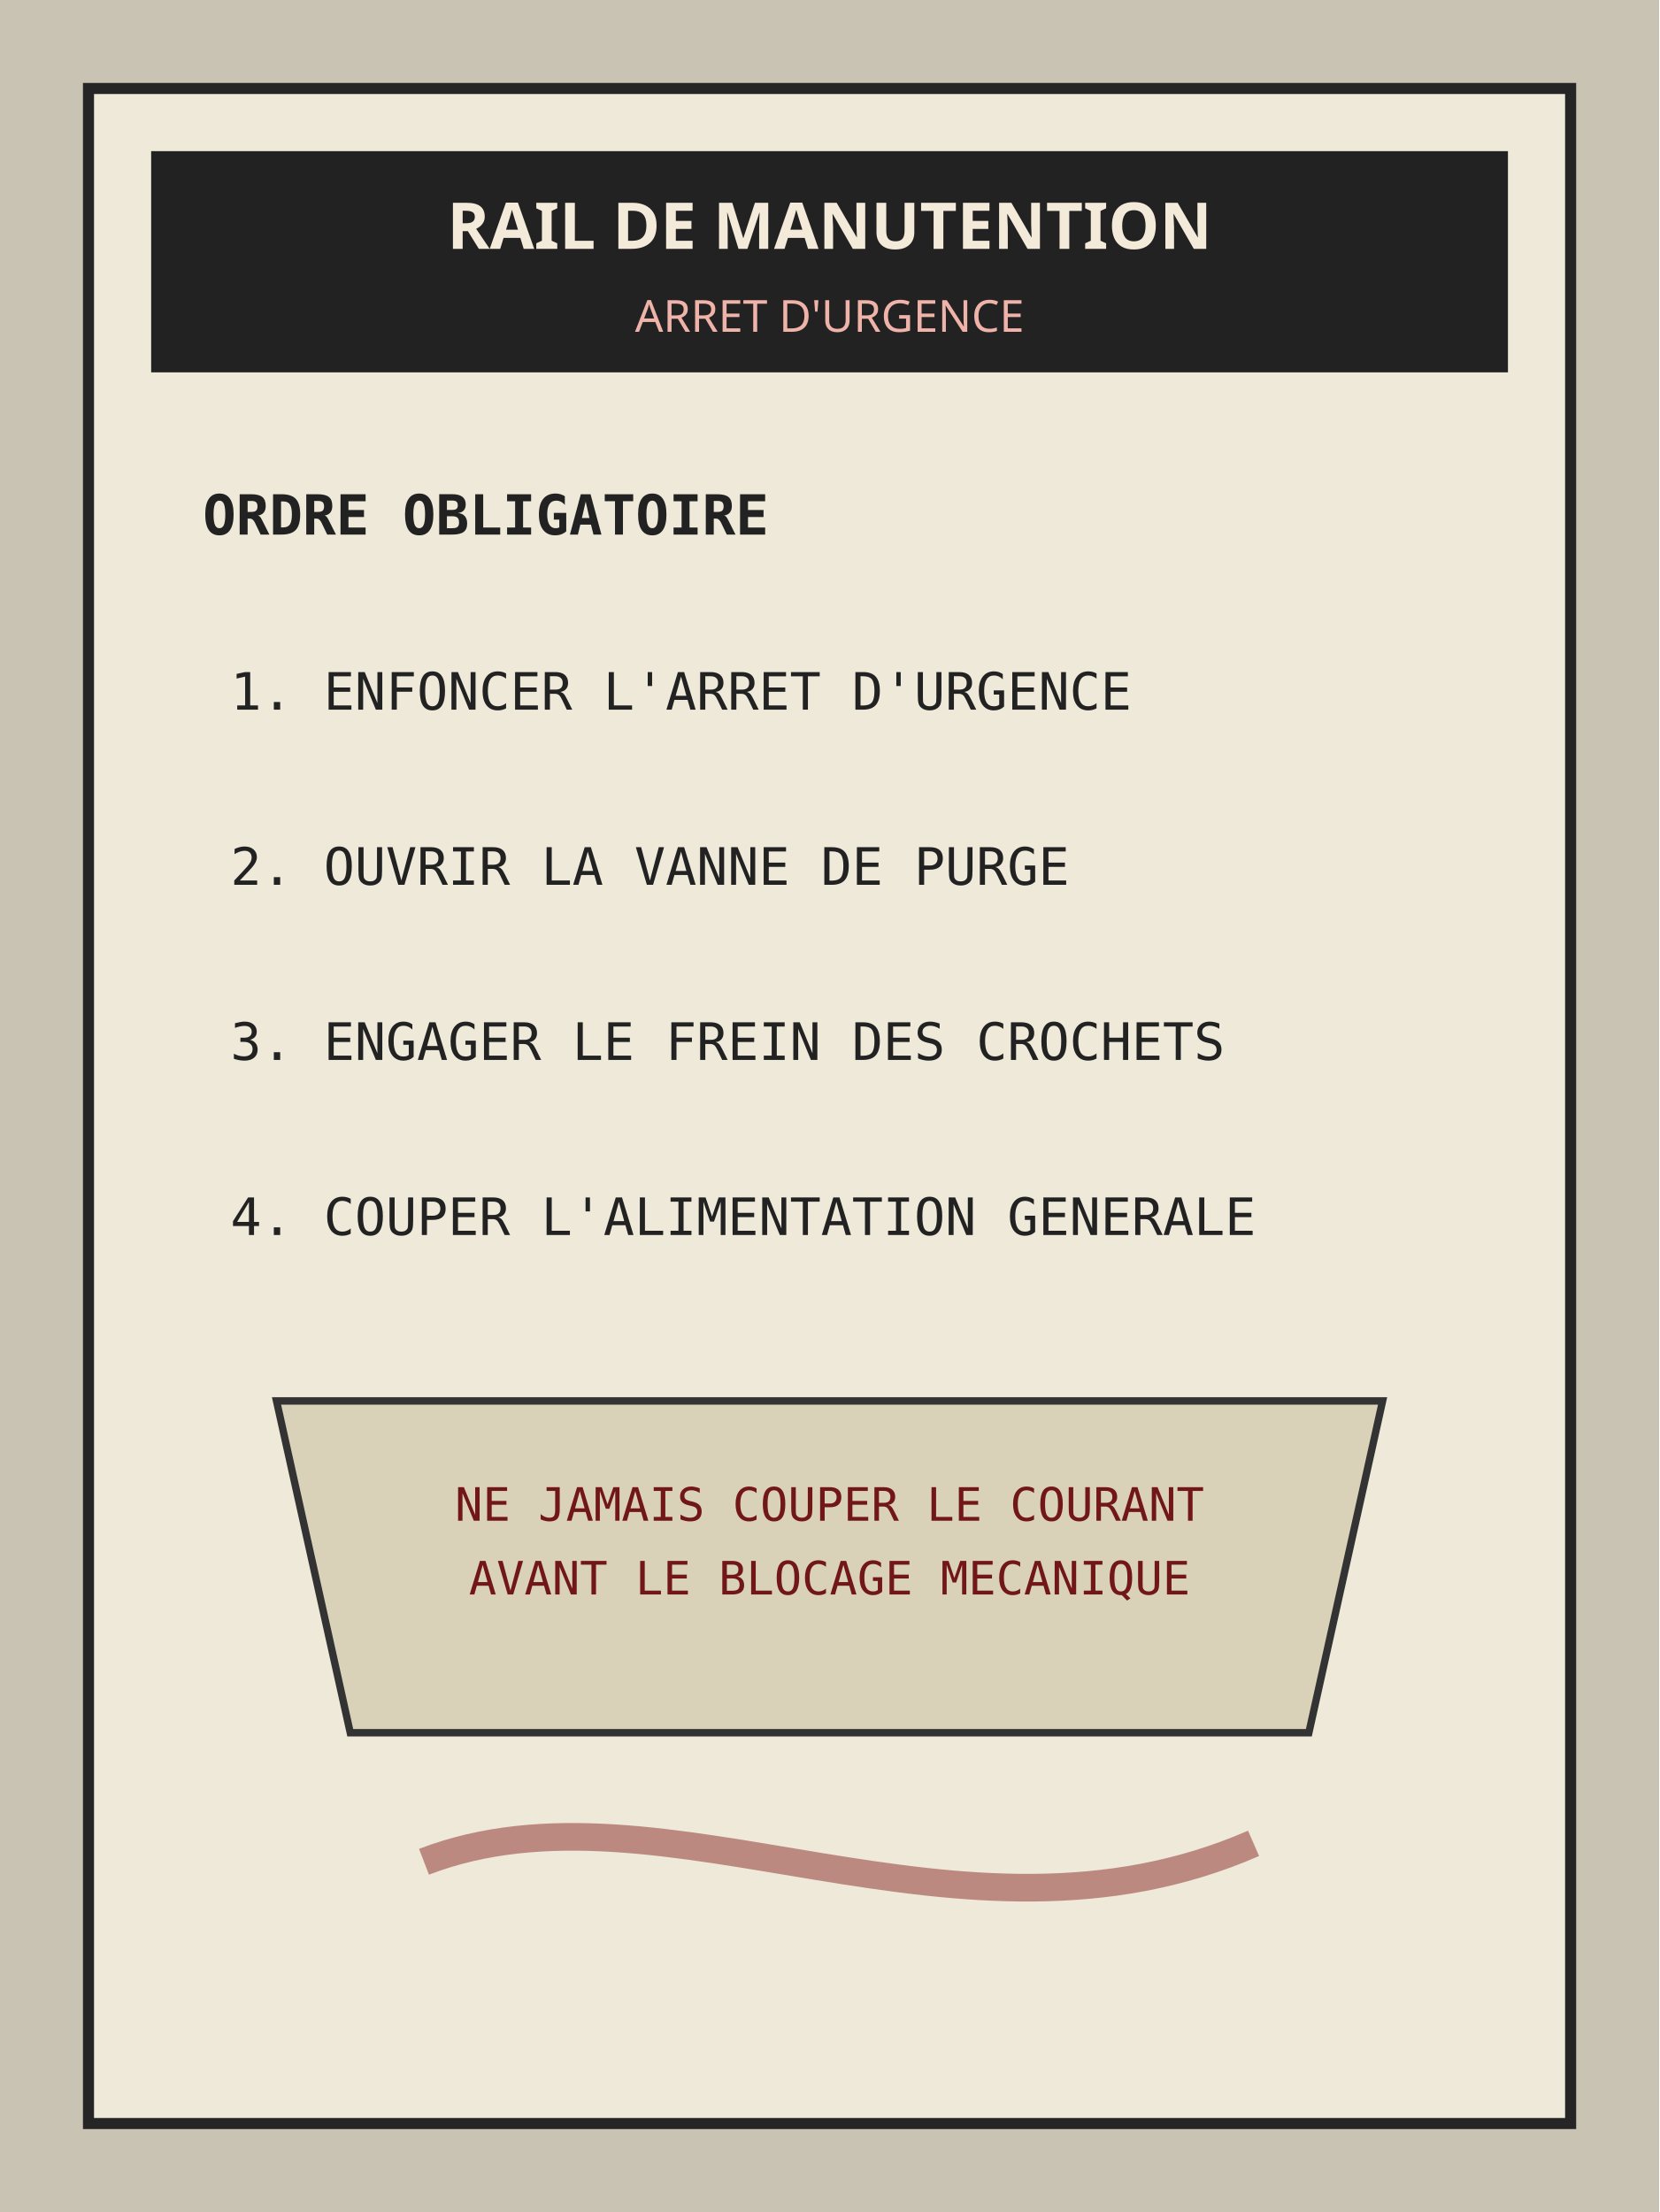
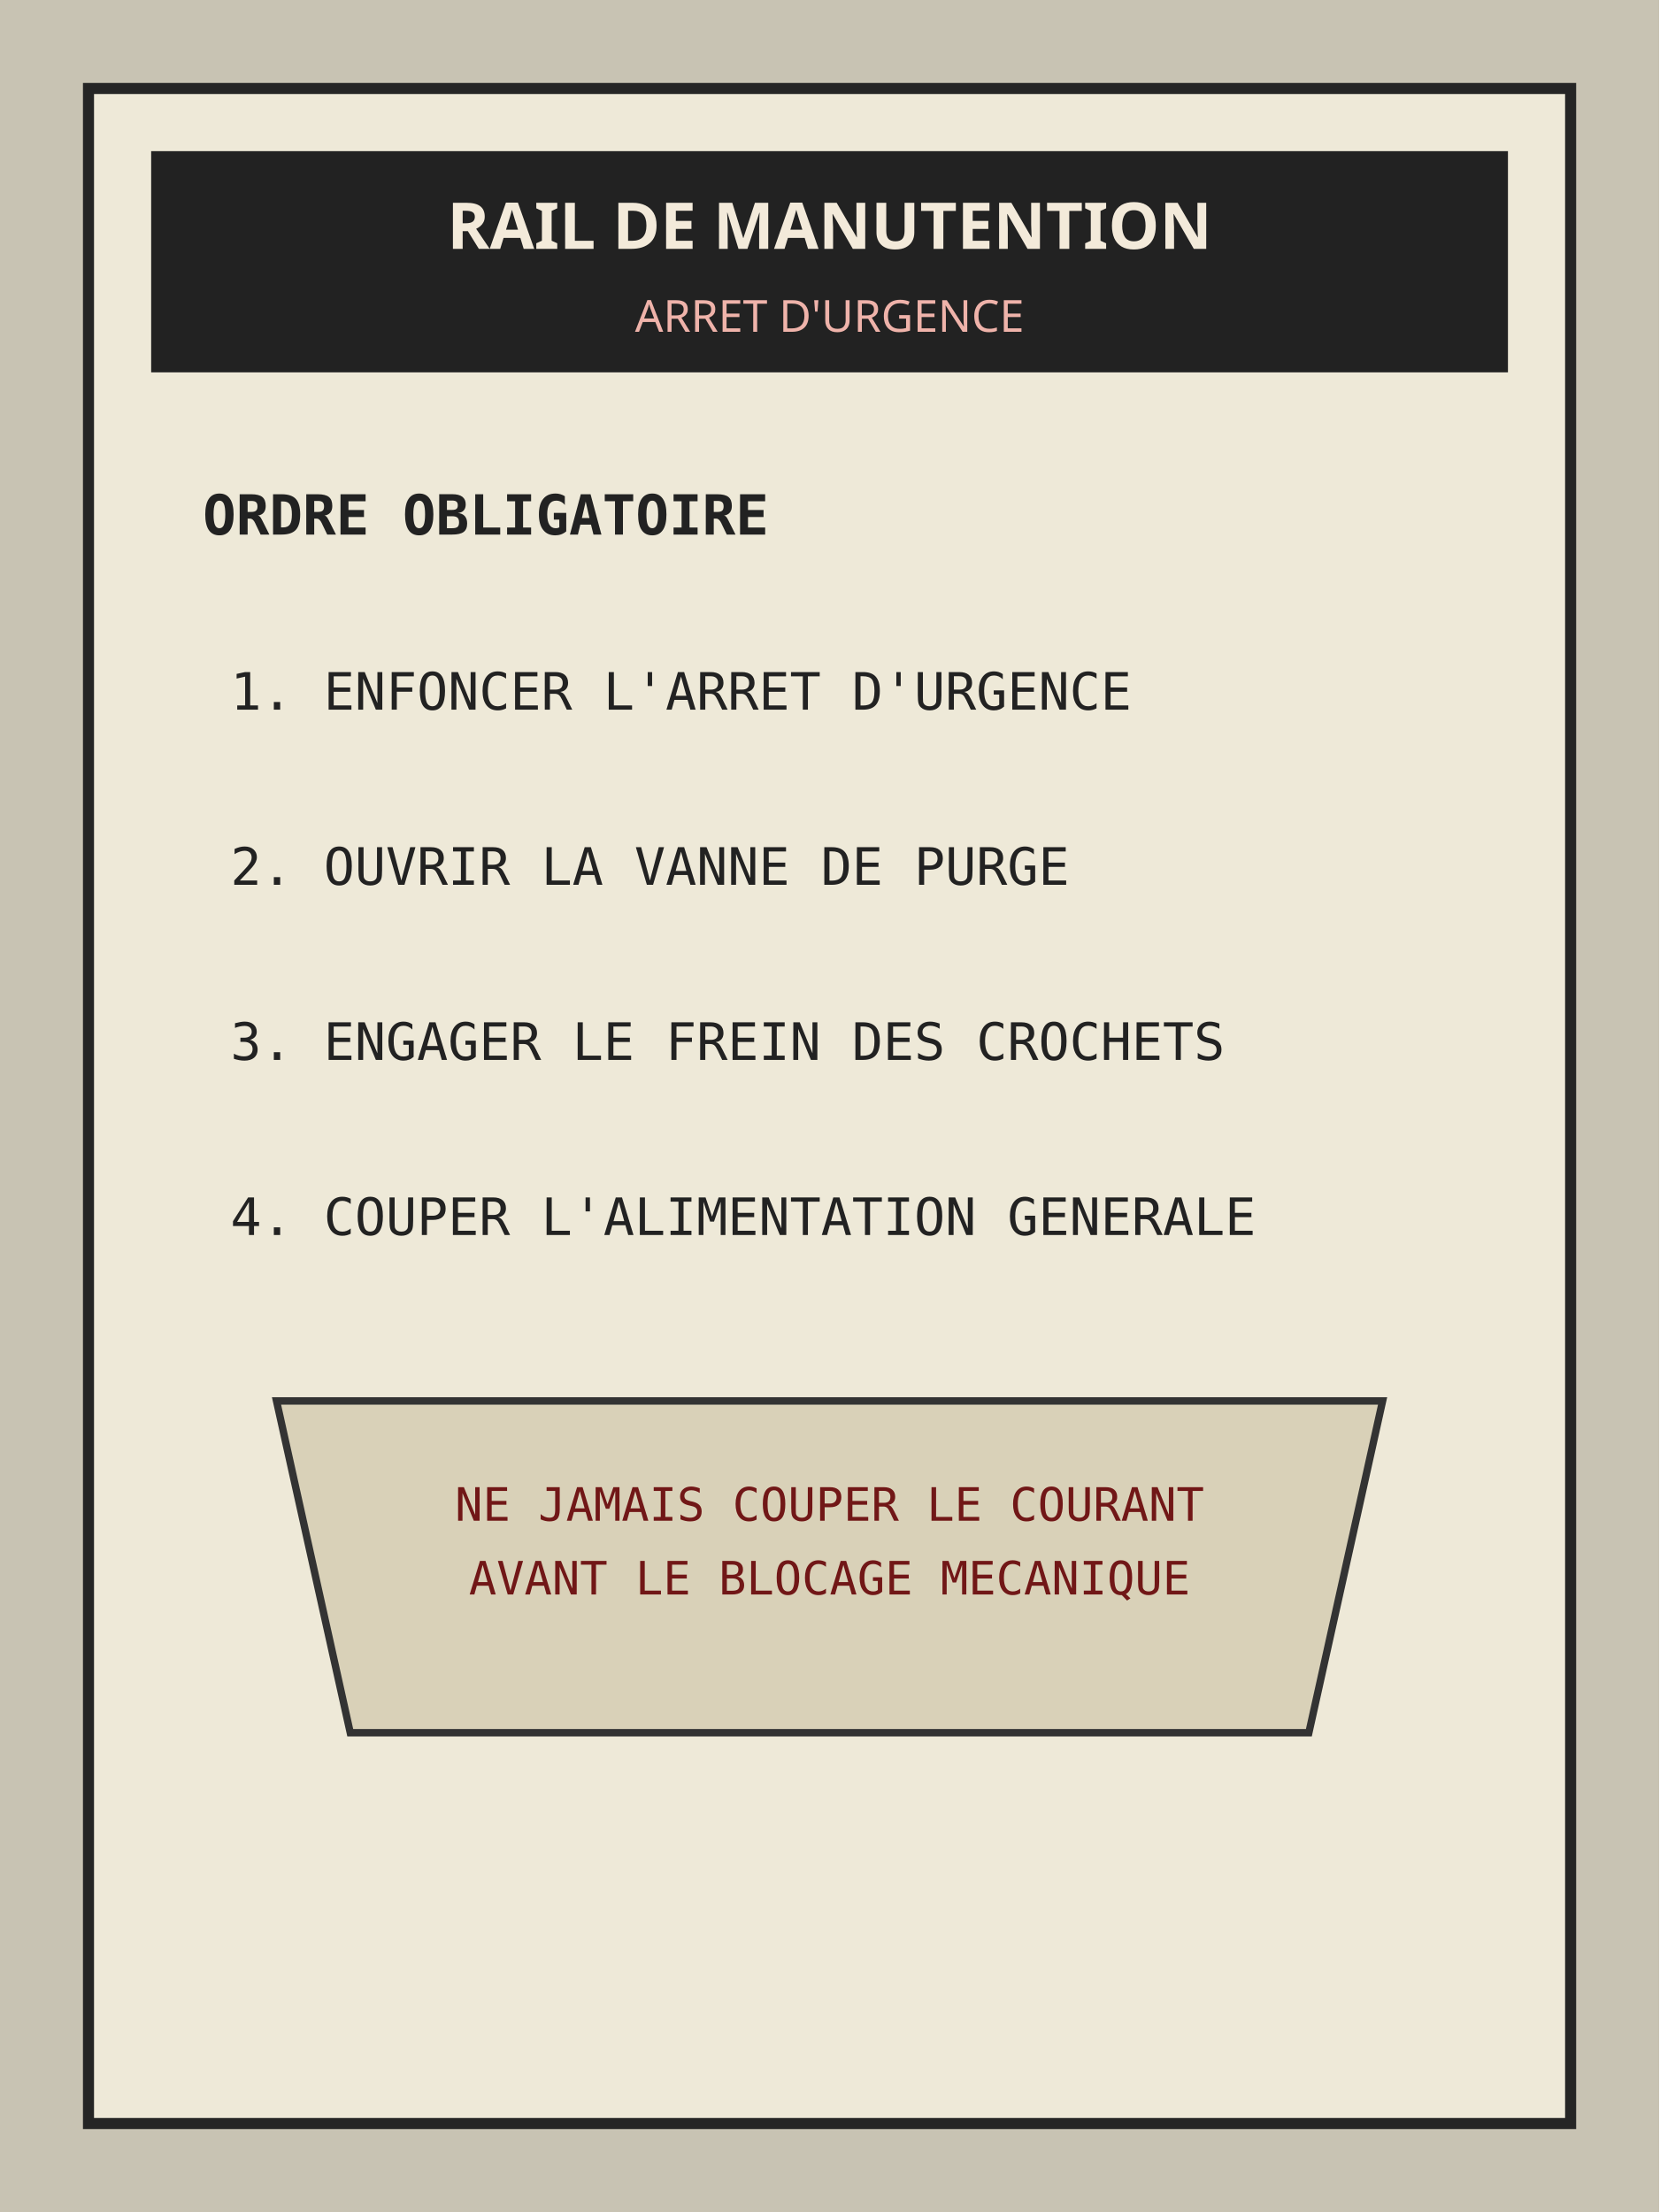
<svg xmlns="http://www.w3.org/2000/svg" width="900" height="1200" viewBox="0 0 900 1200">
  <rect width="900" height="1200" fill="#c8c3b3" />
  <rect x="48" y="48" width="804" height="1104" fill="#eee9d8" stroke="#252525" stroke-width="6" />
  <rect x="82" y="82" width="736" height="120" fill="#222" />
  <text x="450" y="135" text-anchor="middle" font-family="sans-serif" font-size="35" font-weight="bold" fill="#f3eada">RAIL DE MANUTENTION</text>
  <text x="450" y="180" text-anchor="middle" font-family="sans-serif" font-size="24" fill="#efb3aa">ARRET D'URGENCE</text>
  <g font-family="monospace" fill="#222">
    <text x="110" y="290" font-size="30" font-weight="bold">ORDRE OBLIGATOIRE</text>
    <text x="125" y="385" font-size="28">1. ENFONCER L'ARRET D'URGENCE</text>
    <text x="125" y="480" font-size="28">2. OUVRIR LA VANNE DE PURGE</text>
    <text x="125" y="575" font-size="28">3. ENGAGER LE FREIN DES CROCHETS</text>
    <text x="125" y="670" font-size="28">4. COUPER L'ALIMENTATION GENERALE</text>
  </g>
  <path d="M150 760 H750 L710 940 H190 Z" fill="#d9d1b8" stroke="#333" stroke-width="4" />
  <text x="450" y="825" text-anchor="middle" font-family="monospace" font-size="25" fill="#711717">NE JAMAIS COUPER LE COURANT</text>
  <text x="450" y="865" text-anchor="middle" font-family="monospace" font-size="25" fill="#711717">AVANT LE BLOCAGE MECANIQUE</text>
-   <path d="M230 1010 C360 960 520 1070 680 1000" fill="none" stroke="#7d1515" stroke-width="15" opacity="0.45" />
</svg>
